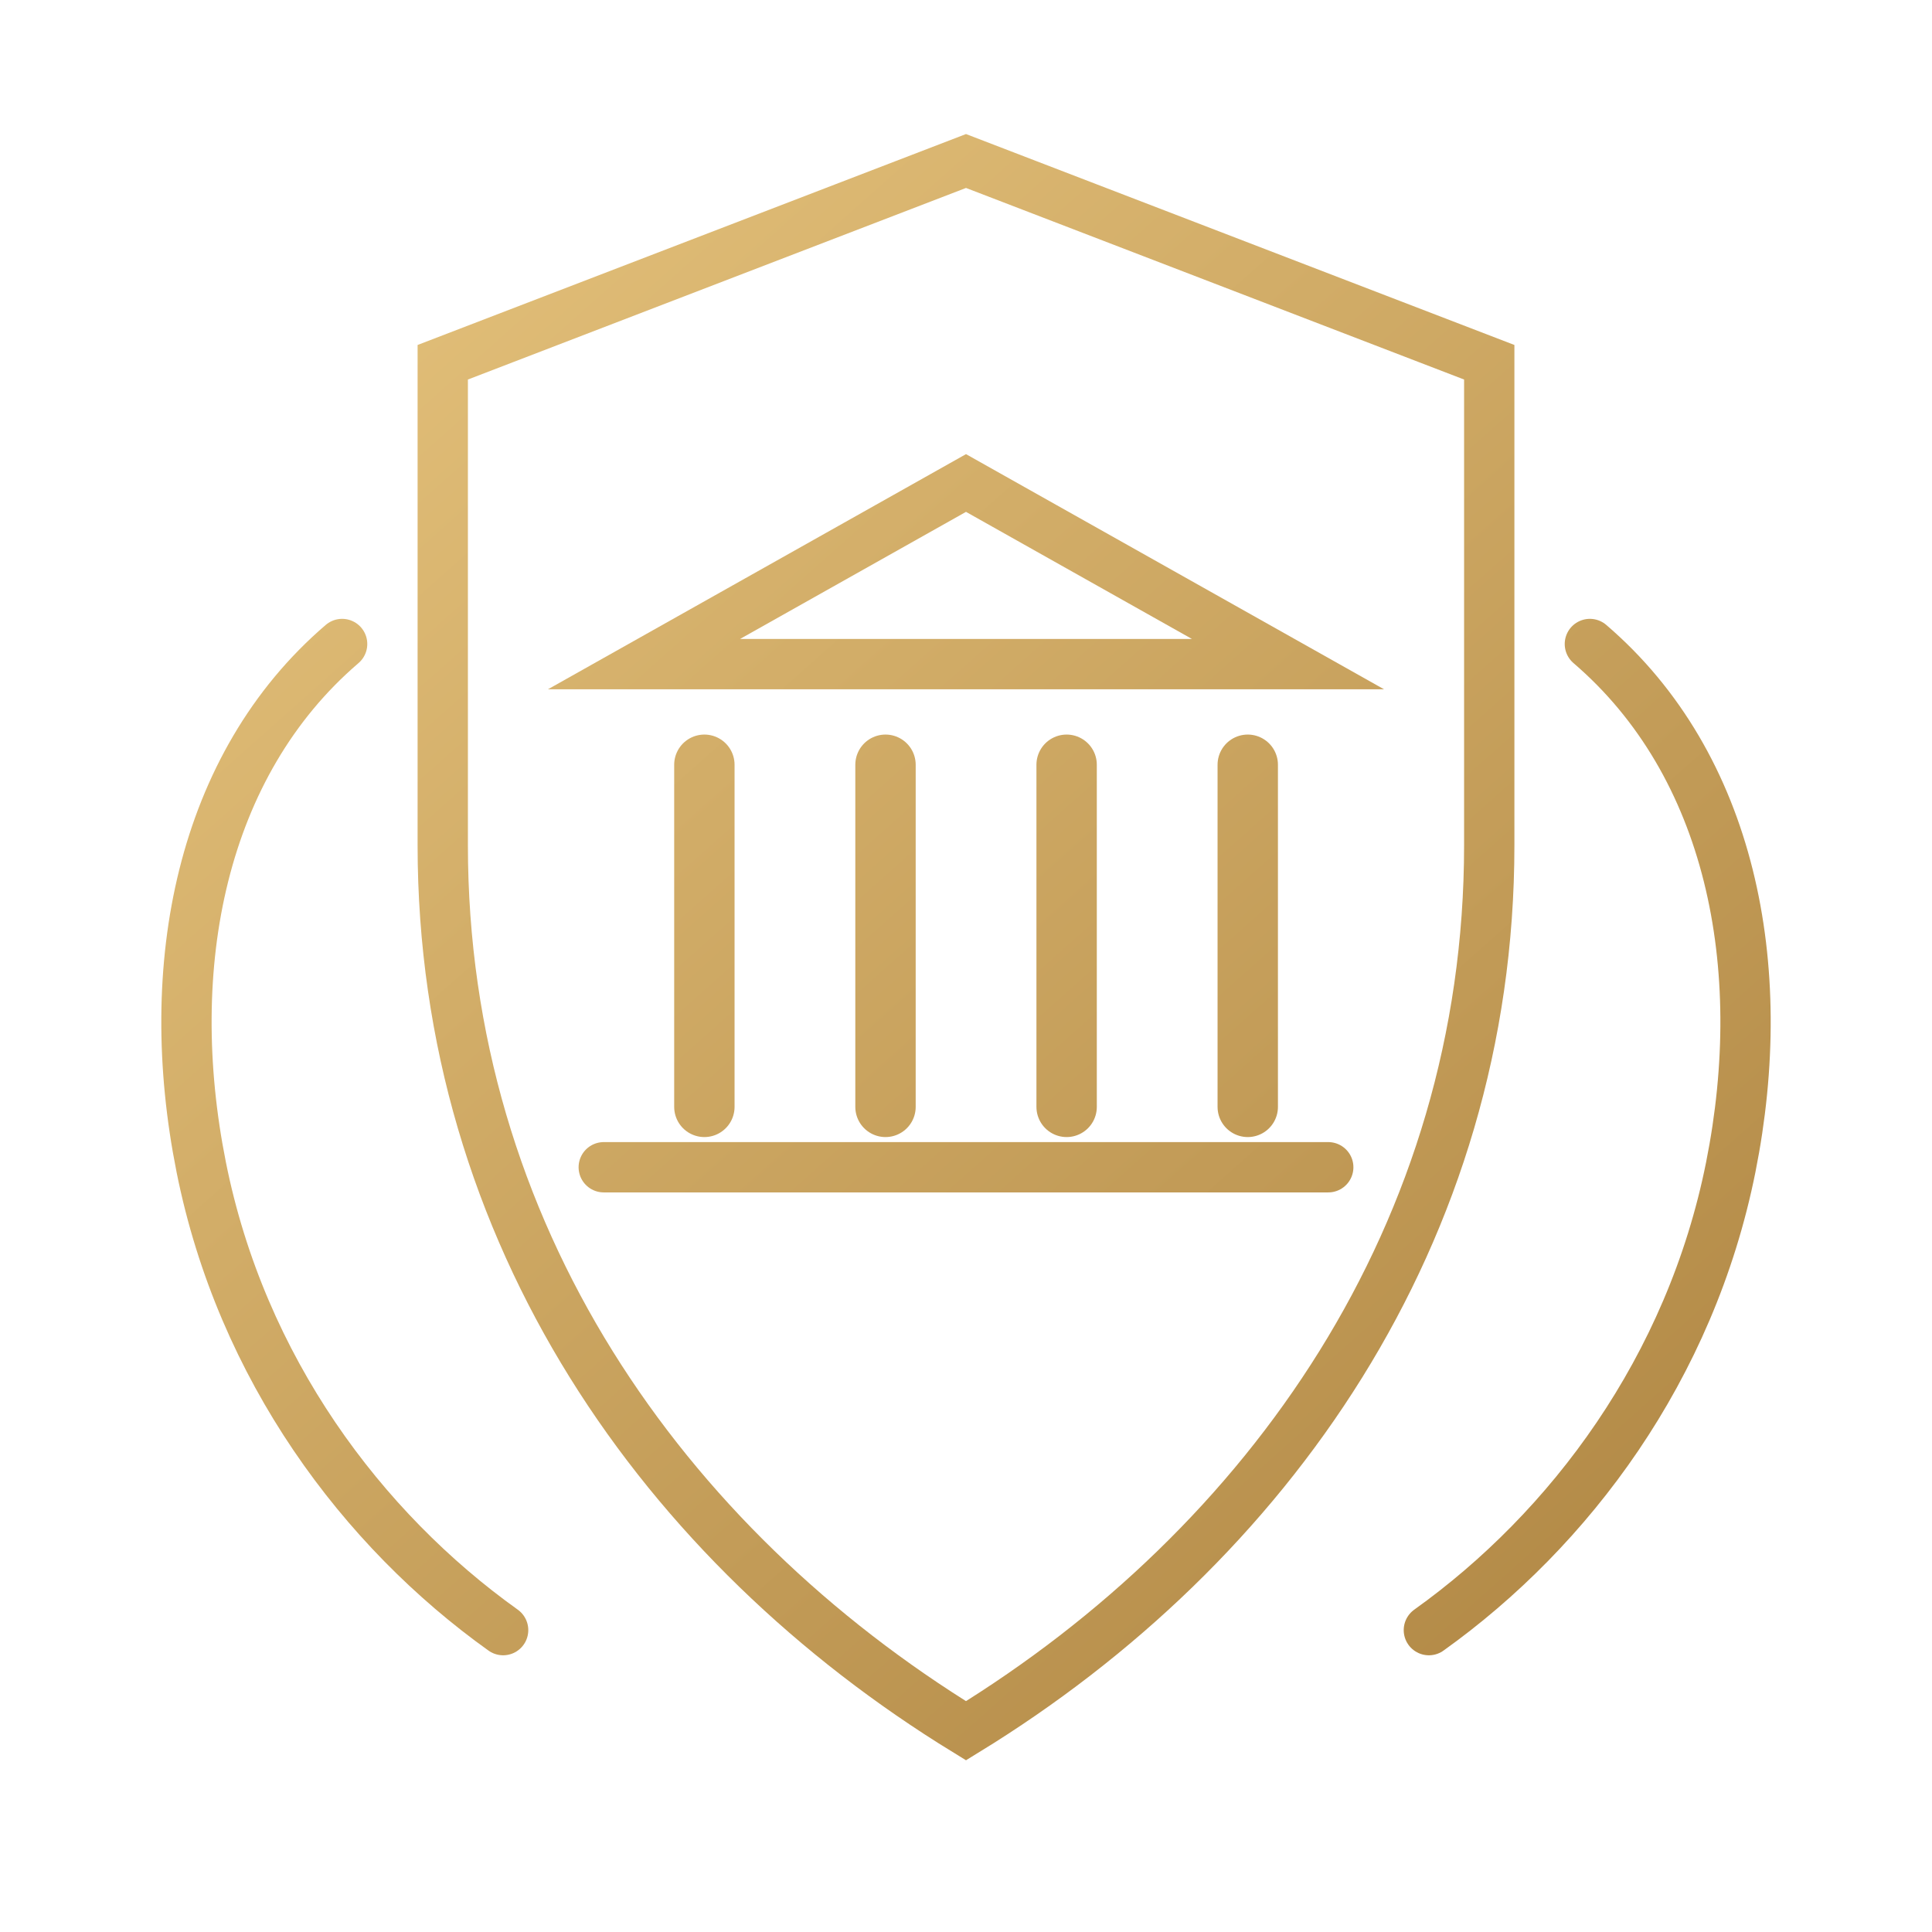
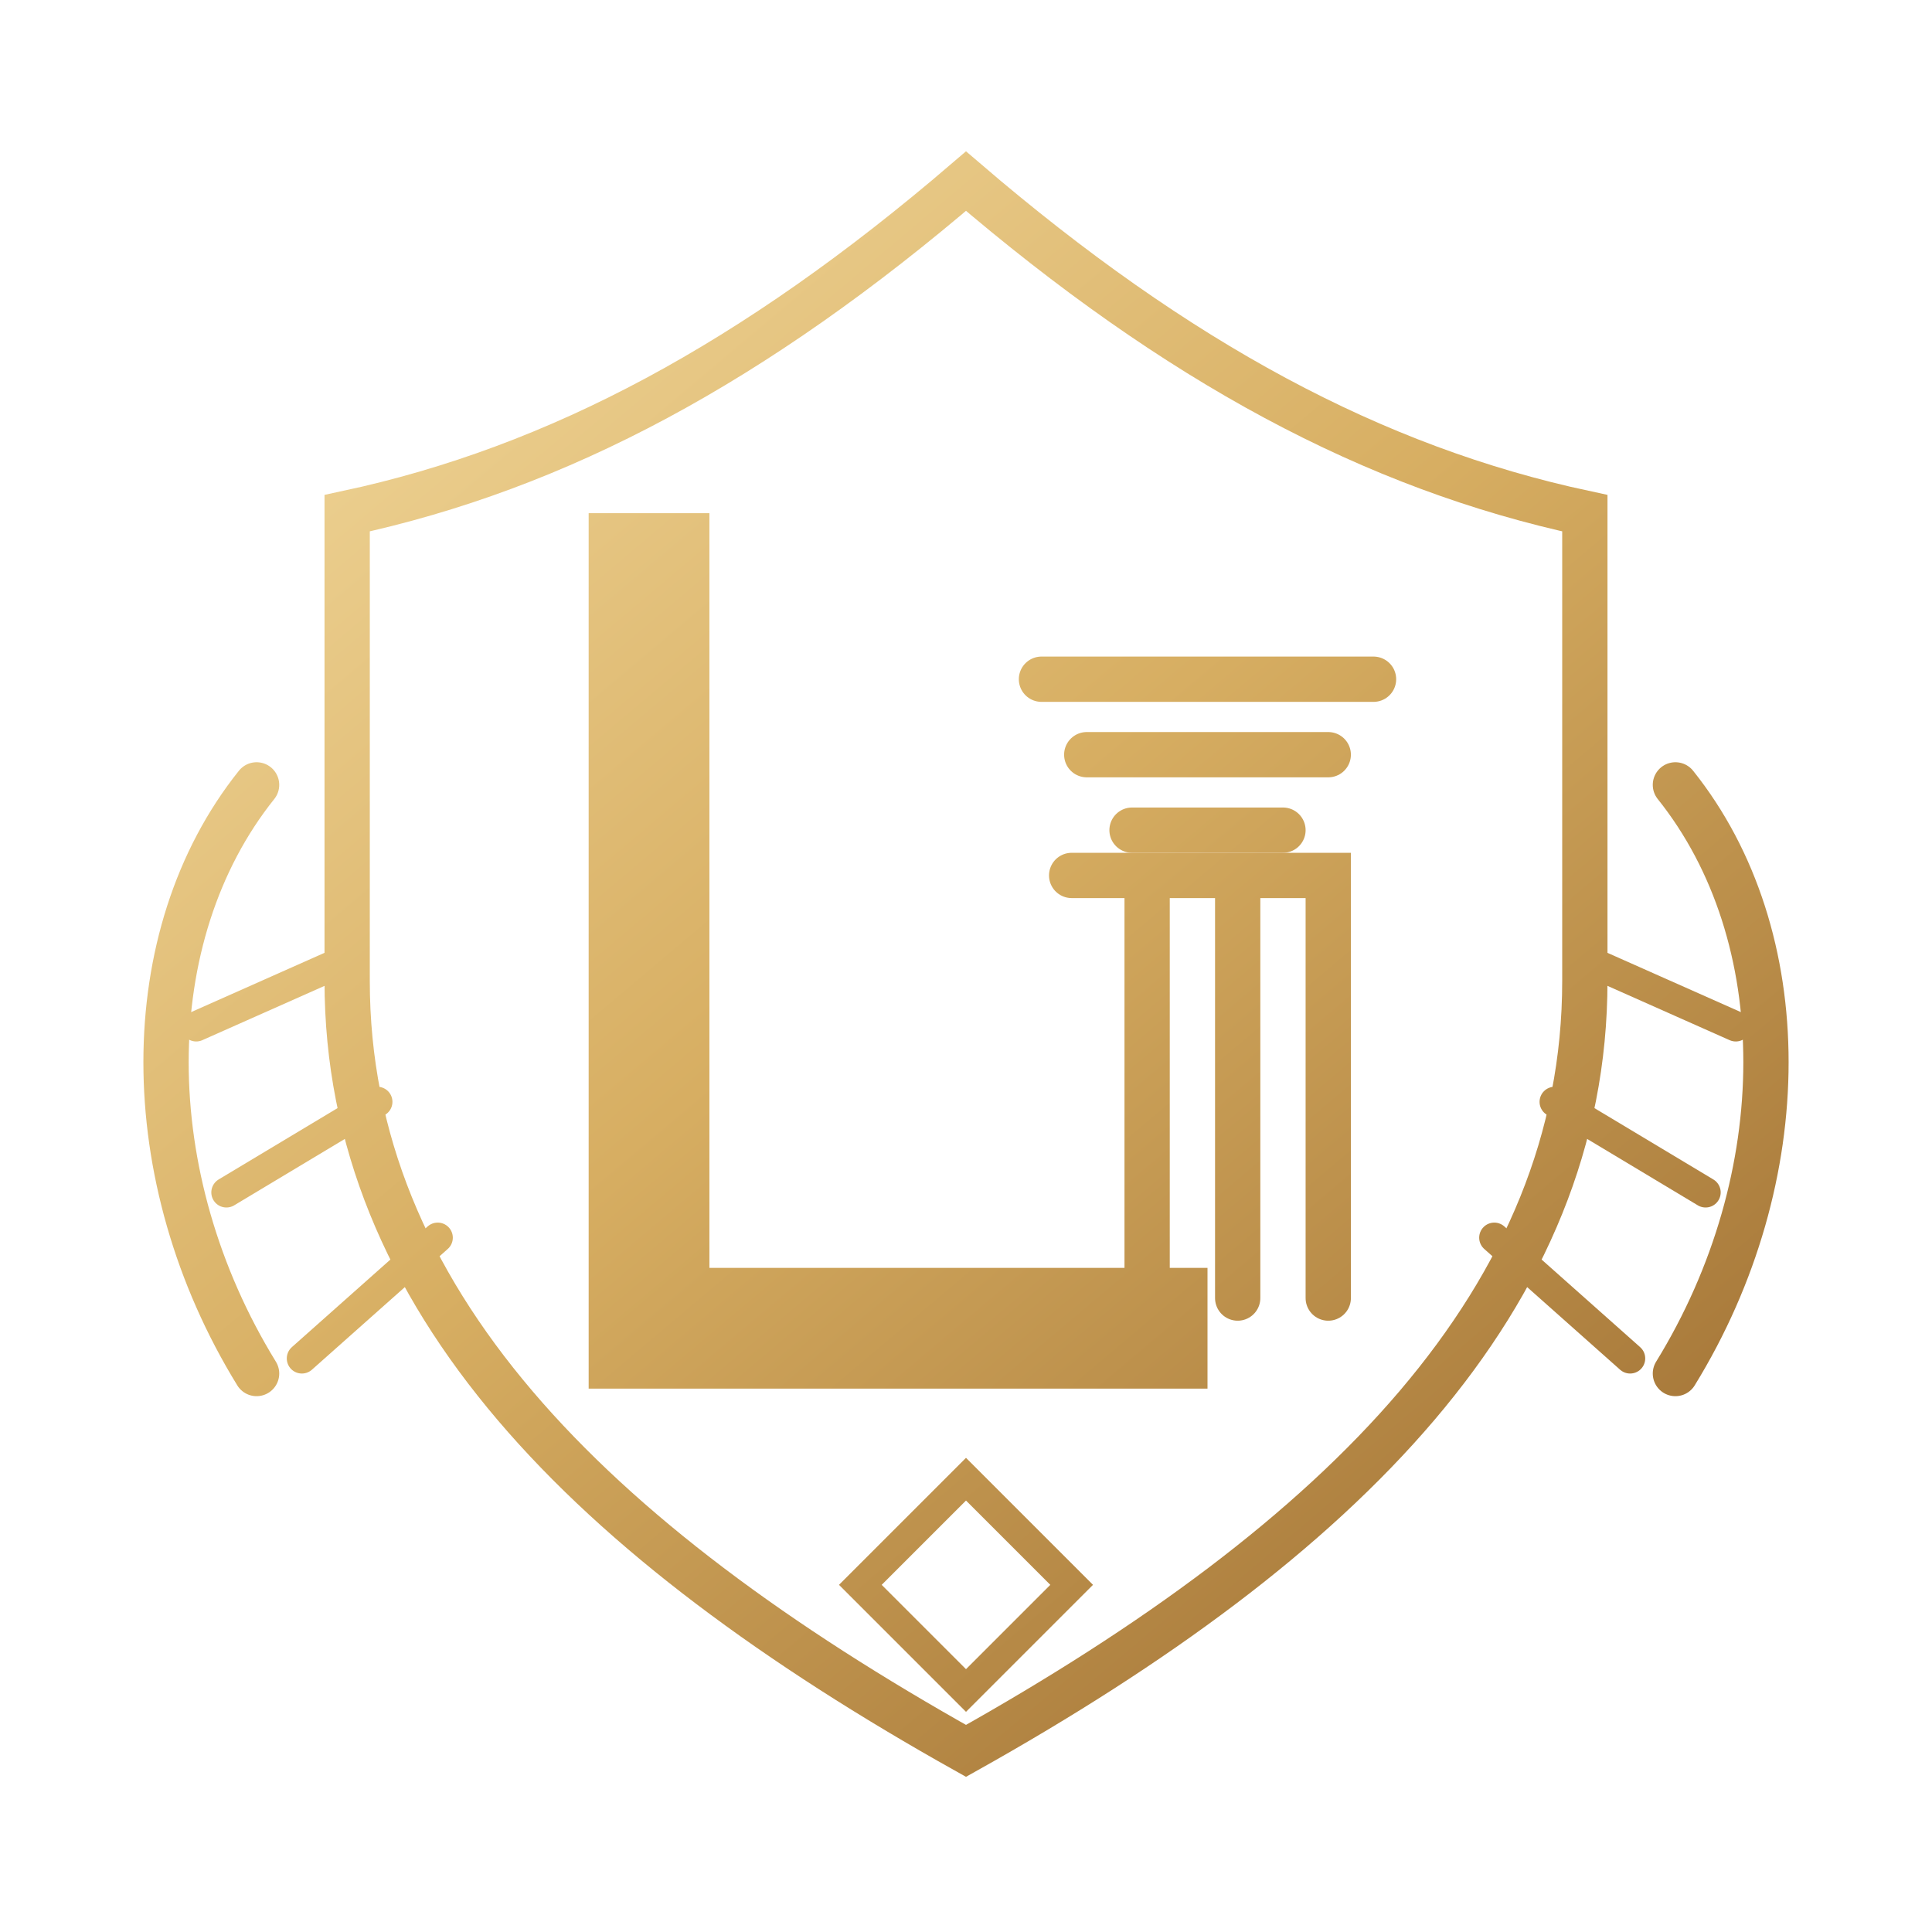
- <svg xmlns="http://www.w3.org/2000/svg" width="96" height="96" viewBox="0 0 96 96" fill="none">
+ <svg xmlns="http://www.w3.org/2000/svg" width="128" height="128" viewBox="0 0 128 128" fill="none">
  <defs>
-     <linearGradient id="g" x1="16" y1="12" x2="80" y2="84" gradientUnits="userSpaceOnUse">
-       <stop stop-color="#E3C07A" />
-       <stop offset="1" stop-color="#B18845" />
+     <linearGradient id="gold" x1="22" y1="14" x2="108" y2="116" gradientUnits="userSpaceOnUse">
+       <stop stop-color="#F1D79A" />
+       <stop offset="0.45" stop-color="#D7AE62" />
+       <stop offset="1" stop-color="#9D6D31" />
    </linearGradient>
  </defs>
-   <path d="M48 8L74 18V42C74 61.3 63 76.8 48 86C33 76.8 22 61.3 22 42V18L48 8Z" stroke="url(#g)" stroke-width="2.5" />
-   <path d="M17 32C10 38 8 48 10 58C12 68 18 76 25 81" stroke="url(#g)" stroke-width="2.5" stroke-linecap="round" />
-   <path d="M79 32C86 38 88 48 86 58C84 68 78 76 71 81" stroke="url(#g)" stroke-width="2.5" stroke-linecap="round" />
-   <path d="M35 55V38M44 55V38M53 55V38M62 55V38" stroke="url(#g)" stroke-width="3" stroke-linecap="round" />
-   <path d="M32 33H64L48 24L32 33Z" stroke="url(#g)" stroke-width="2.5" />
-   <path d="M30 58H66" stroke="url(#g)" stroke-width="2.5" stroke-linecap="round" />
+   <path d="M64 12C78 24 91 31 105 34V65C105 86 89 102 64 116C39 102 23 86 23 65V34C37 31 50 24 64 12Z" stroke="url(#gold)" stroke-width="3" />
+   <path d="M17 52C9 62 9 78 17 91M111 52C119 62 119 78 111 91" stroke="url(#gold)" stroke-width="3" stroke-linecap="round" />
+   <path d="M13 68L22 64M15 79L25 73M20 90L29 82M115 68L106 64M113 79L103 73M108 90L99 82" stroke="url(#gold)" stroke-width="2" stroke-linecap="round" />
+   <path d="M43 38V88H76" stroke="url(#gold)" stroke-width="8" stroke-linecap="square" />
+   <path d="M69 45H91M72 50H88M75 55H85" stroke="url(#gold)" stroke-width="3" stroke-linecap="round" />
+   <path d="M71 58H88V86M76 58V86M82 58V86" stroke="url(#gold)" stroke-width="3" stroke-linecap="round" />
+   <path d="M57 105L64 98L71 105L64 112L57 105Z" stroke="url(#gold)" stroke-width="2" />
</svg>
